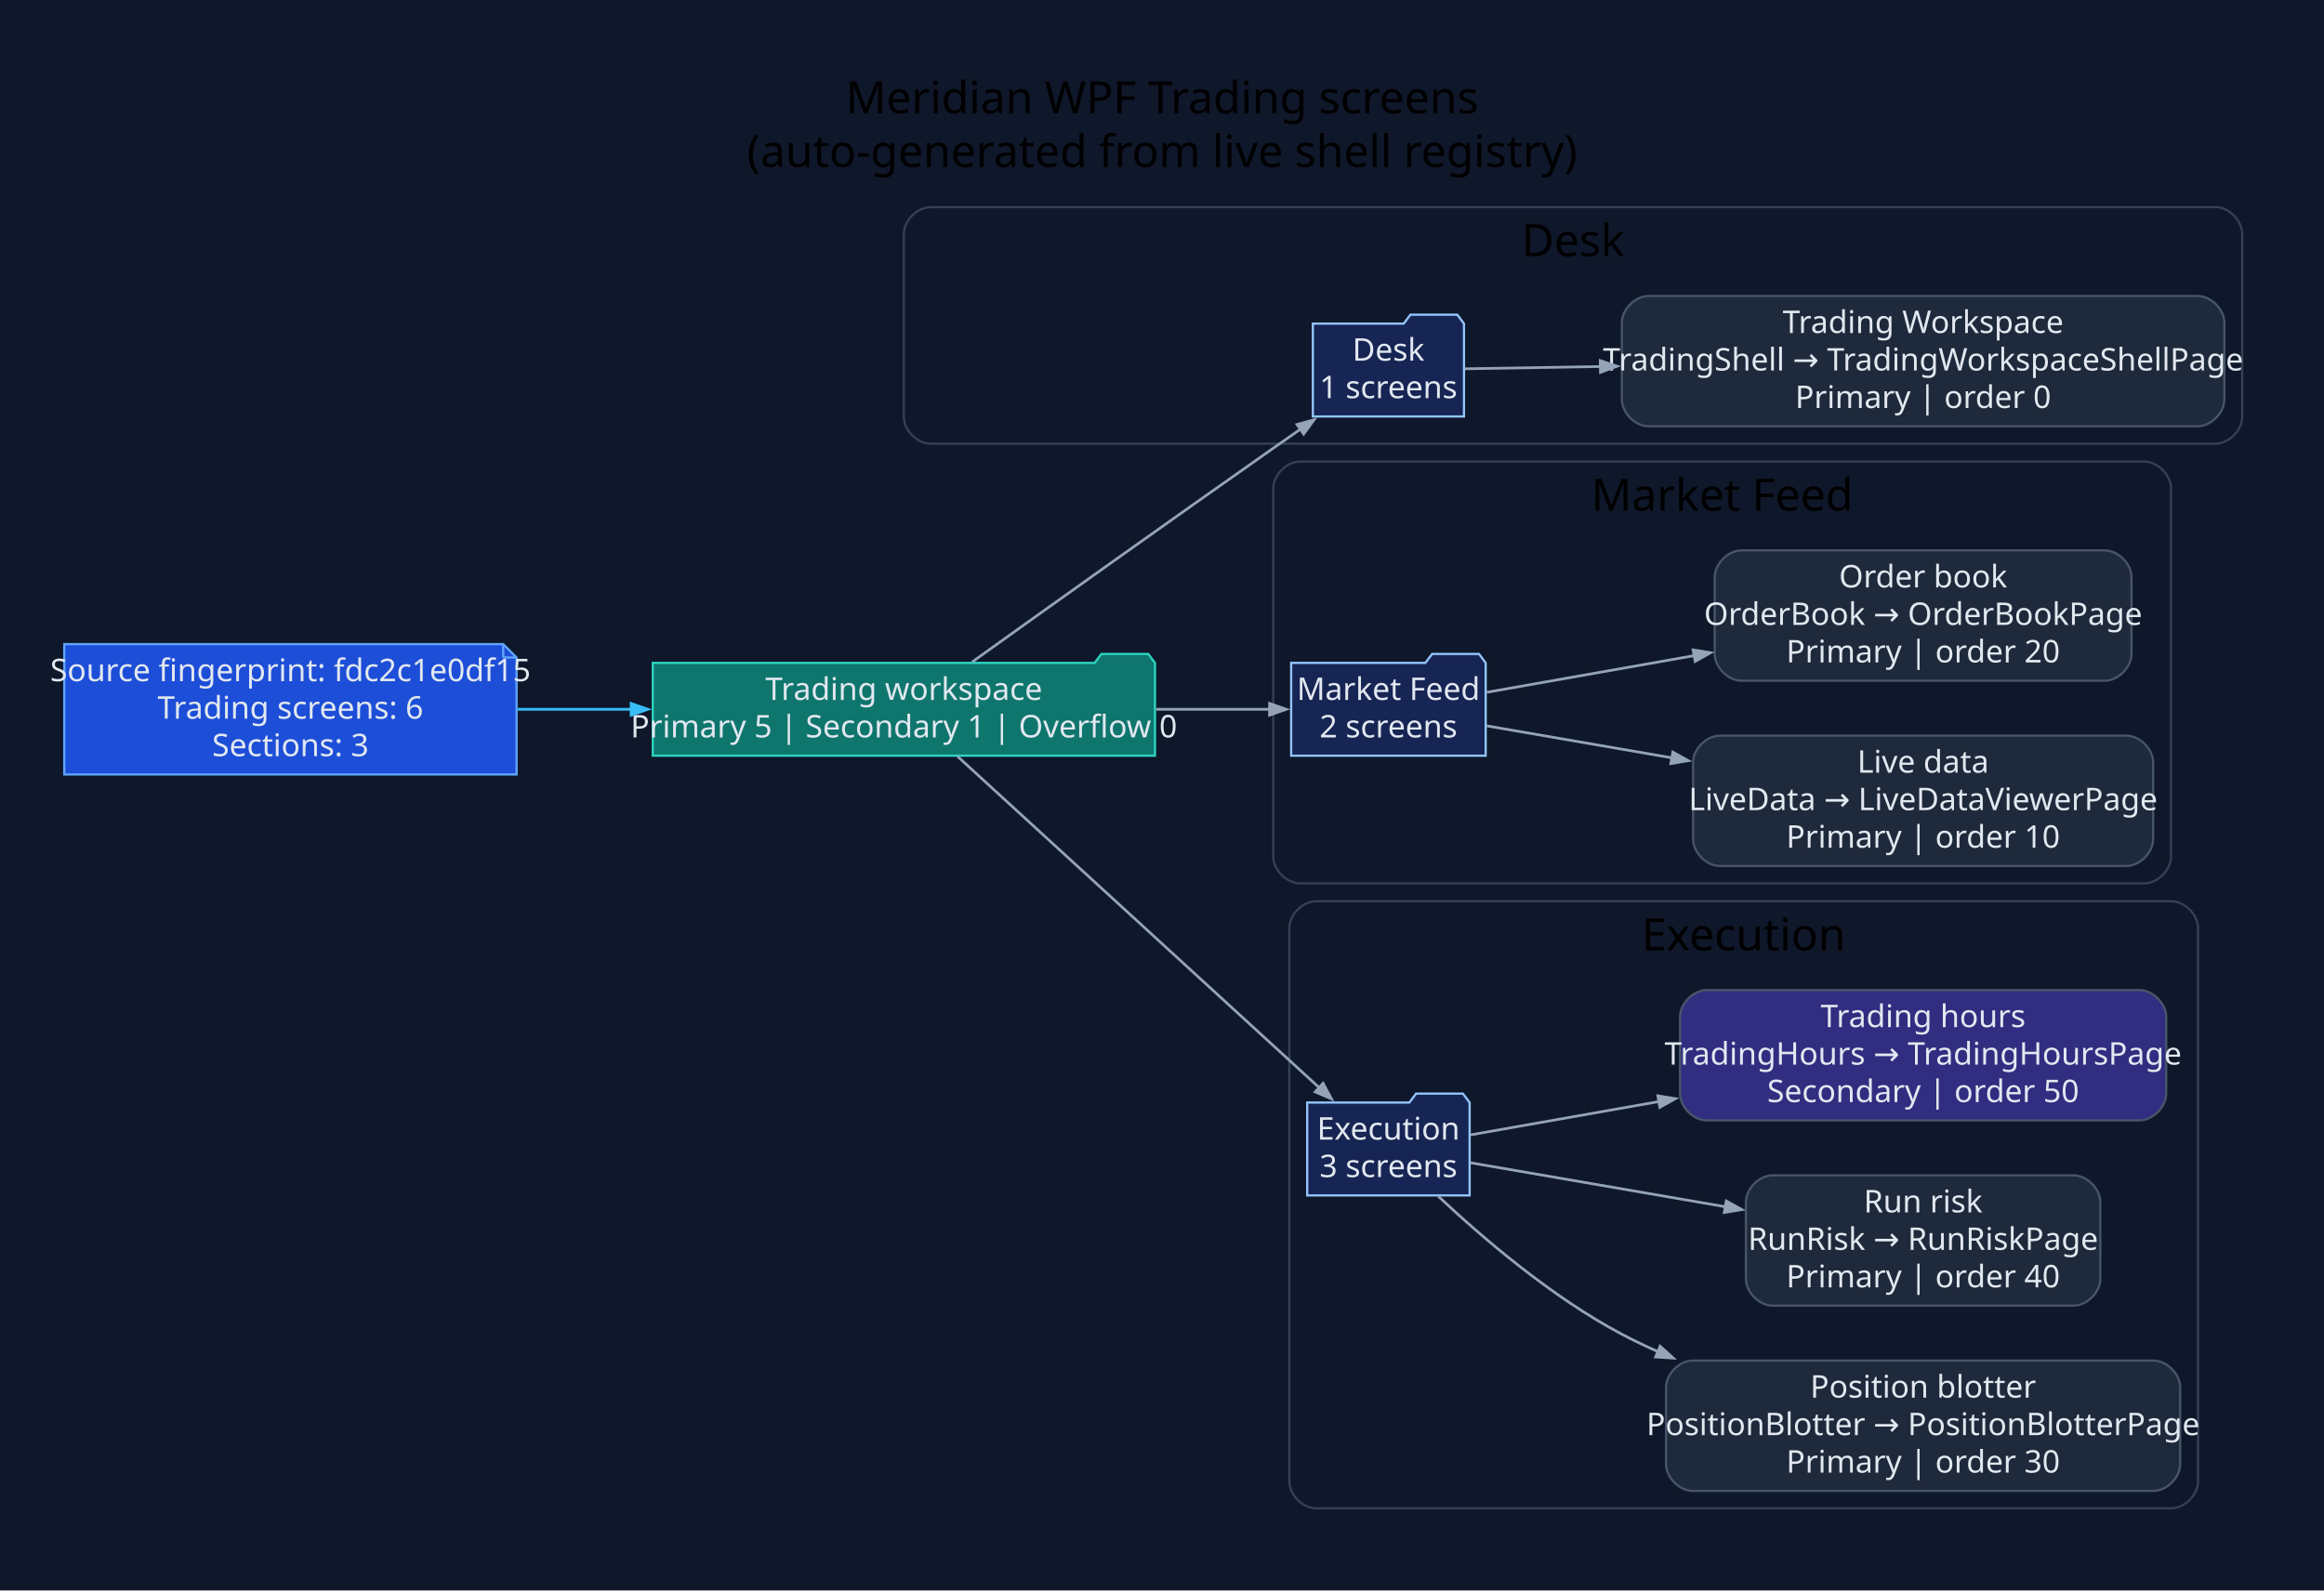
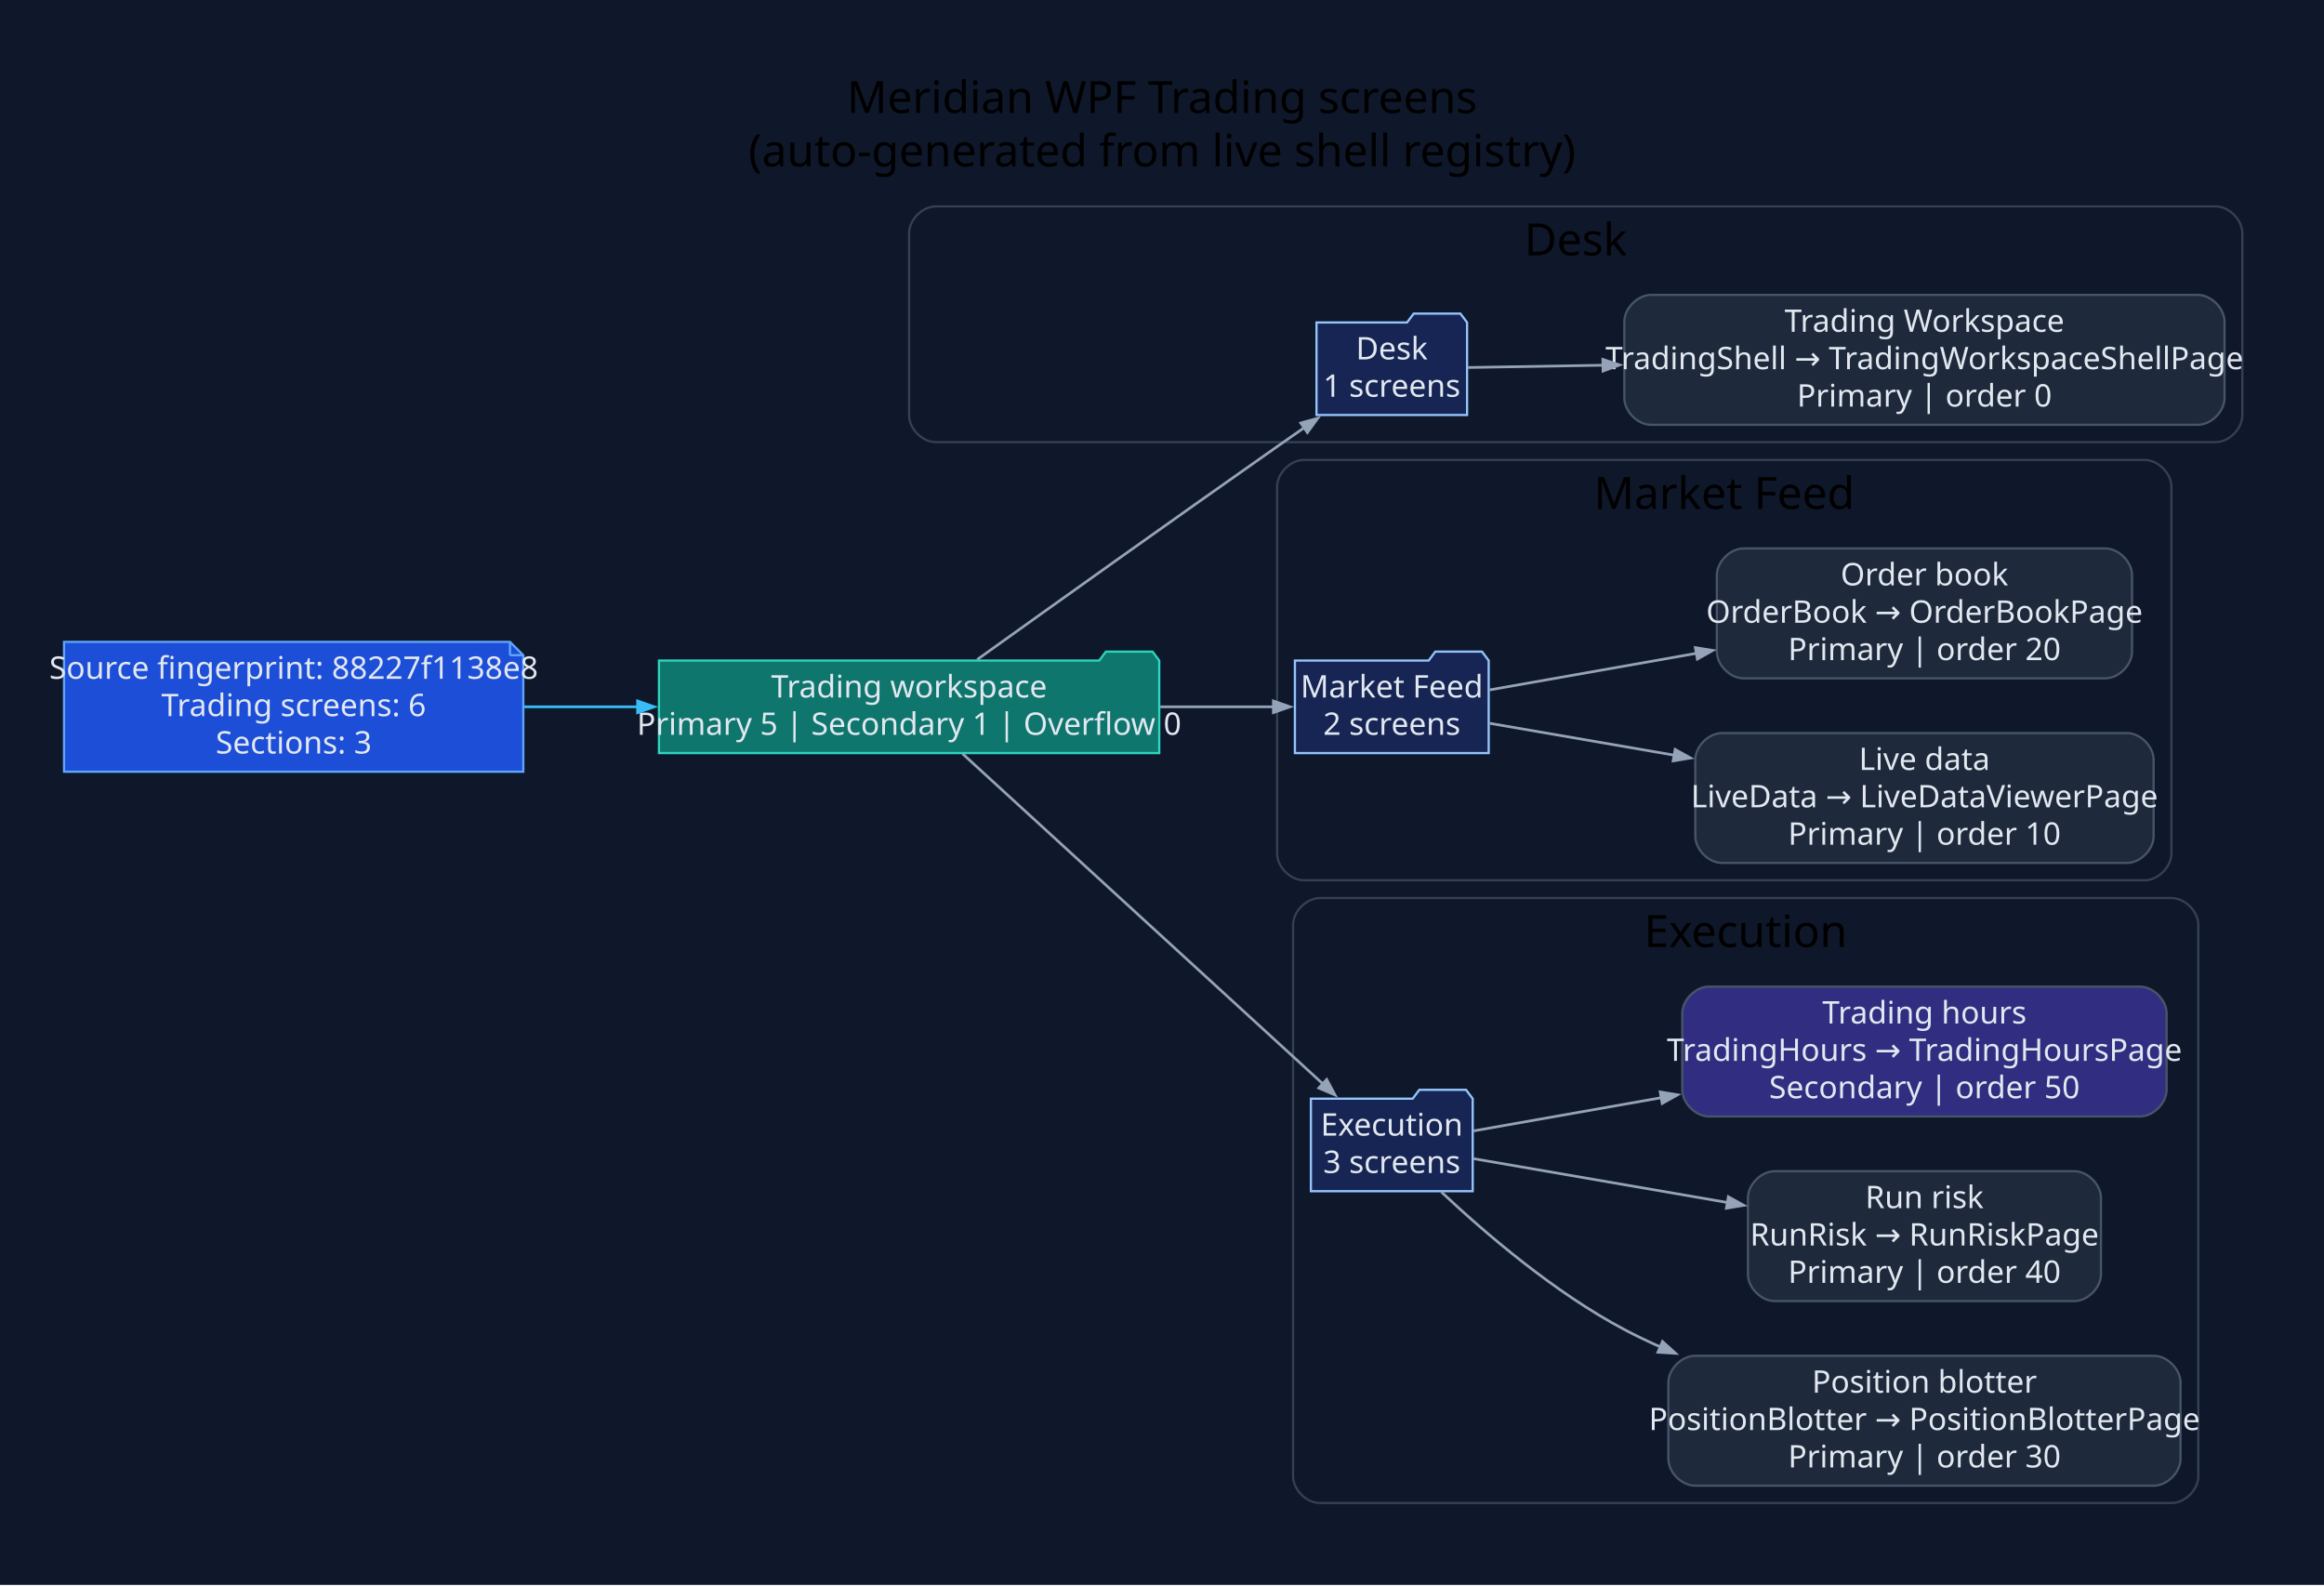
- <svg xmlns="http://www.w3.org/2000/svg" width="1041pt" height="713pt" viewBox="0.00 0.00 1041.00 713.00">
+ <svg xmlns="http://www.w3.org/2000/svg" width="1045pt" height="713pt" viewBox="0.00 0.00 1045.00 713.00">
  <g id="graph0" class="graph" transform="scale(1 1) rotate(0) translate(28.8 683.8)">
-     <polygon fill="#0f172a" stroke="none" points="-28.8,28.8 -28.8,-683.8 1012.36,-683.8 1012.36,28.8 -28.8,28.8" />
-     <text xml:space="preserve" text-anchor="middle" x="491.78" y="-633" font-family="Segoe UI" font-size="20.00">Meridian WPF Trading screens</text>
-     <text xml:space="preserve" text-anchor="middle" x="491.78" y="-609" font-family="Segoe UI" font-size="20.00">(auto-generated from live shell registry)</text>
+     <polygon fill="#0f172a" stroke="none" points="-28.8,28.8 -28.8,-683.8 1016.27,-683.8 1016.27,28.8 -28.8,28.8" />
+     <text xml:space="preserve" text-anchor="middle" x="493.74" y="-633" font-family="Segoe UI" font-size="20.00">Meridian WPF Trading screens</text>
+     <text xml:space="preserve" text-anchor="middle" x="493.74" y="-609" font-family="Segoe UI" font-size="20.00">(auto-generated from live shell registry)</text>
    <g id="clust1" class="cluster">
-       <path fill="#0f172a" stroke="#334155" d="M388.07,-485C388.07,-485 963.56,-485 963.56,-485 969.56,-485 975.56,-491 975.56,-497 975.56,-497 975.56,-579 975.56,-579 975.56,-585 969.56,-591 963.56,-591 963.56,-591 388.07,-591 388.07,-591 382.07,-591 376.07,-585 376.07,-579 376.07,-579 376.07,-497 376.07,-497 376.07,-491 382.07,-485 388.07,-485" />
-       <text xml:space="preserve" text-anchor="middle" x="675.82" y="-569" font-family="Segoe UI" font-size="20.00">Desk</text>
+       <path fill="#0f172a" stroke="#334155" d="M391.98,-485C391.98,-485 967.47,-485 967.47,-485 973.47,-485 979.47,-491 979.47,-497 979.47,-497 979.47,-579 979.47,-579 979.47,-585 973.47,-591 967.47,-591 967.47,-591 391.98,-591 391.98,-591 385.98,-591 379.98,-585 379.98,-579 379.98,-579 379.98,-497 379.98,-497 379.98,-491 385.98,-485 391.98,-485" />
+       <text xml:space="preserve" text-anchor="middle" x="679.73" y="-569" font-family="Segoe UI" font-size="20.00">Desk</text>
    </g>
    <g id="clust2" class="cluster">
-       <path fill="#0f172a" stroke="#334155" d="M553.55,-288C553.55,-288 931.67,-288 931.67,-288 937.67,-288 943.67,-294 943.67,-300 943.67,-300 943.67,-465 943.67,-465 943.67,-471 937.67,-477 931.67,-477 931.67,-477 553.55,-477 553.55,-477 547.55,-477 541.55,-471 541.55,-465 541.55,-465 541.55,-300 541.55,-300 541.55,-294 547.55,-288 553.55,-288" />
-       <text xml:space="preserve" text-anchor="middle" x="742.61" y="-455" font-family="Segoe UI" font-size="20.00">Market Feed</text>
+       <path fill="#0f172a" stroke="#334155" d="M557.46,-288C557.46,-288 935.58,-288 935.58,-288 941.58,-288 947.58,-294 947.58,-300 947.58,-300 947.58,-465 947.58,-465 947.58,-471 941.58,-477 935.58,-477 935.58,-477 557.46,-477 557.46,-477 551.46,-477 545.46,-471 545.46,-465 545.46,-465 545.46,-300 545.46,-300 545.46,-294 551.46,-288 557.46,-288" />
+       <text xml:space="preserve" text-anchor="middle" x="746.52" y="-455" font-family="Segoe UI" font-size="20.00">Market Feed</text>
    </g>
    <g id="clust3" class="cluster">
-       <path fill="#0f172a" stroke="#334155" d="M560.74,-8C560.74,-8 943.77,-8 943.77,-8 949.77,-8 955.77,-14 955.77,-20 955.77,-20 955.77,-268 955.77,-268 955.77,-274 949.77,-280 943.77,-280 943.77,-280 560.74,-280 560.74,-280 554.74,-280 548.74,-274 548.74,-268 548.74,-268 548.74,-20 548.74,-20 548.74,-14 554.74,-8 560.74,-8" />
-       <text xml:space="preserve" text-anchor="middle" x="752.25" y="-258" font-family="Segoe UI" font-size="20.00">Execution</text>
+       <path fill="#0f172a" stroke="#334155" d="M564.65,-8C564.65,-8 947.68,-8 947.68,-8 953.68,-8 959.68,-14 959.68,-20 959.68,-20 959.68,-268 959.68,-268 959.68,-274 953.68,-280 947.68,-280 947.68,-280 564.65,-280 564.65,-280 558.65,-280 552.65,-274 552.65,-268 552.65,-268 552.65,-20 552.65,-20 552.65,-14 558.65,-8 564.65,-8" />
+       <text xml:space="preserve" text-anchor="middle" x="756.16" y="-258" font-family="Segoe UI" font-size="20.00">Execution</text>
    </g>
    <g id="node1" class="node">
-       <polygon fill="#1d4ed8" stroke="#60a5fa" points="196.6,-395.2 0,-395.2 0,-336.8 202.6,-336.8 202.6,-389.2 196.6,-395.2" />
-       <polyline fill="none" stroke="#60a5fa" points="196.6,-395.2 196.6,-389.2" />
-       <polyline fill="none" stroke="#60a5fa" points="202.6,-389.2 196.6,-389.2" />
-       <text xml:space="preserve" text-anchor="middle" x="101.3" y="-378.6" font-family="Segoe UI" font-size="14.00" fill="#e2e8f0">Source fingerprint: fdc2c1e0df15</text>
-       <text xml:space="preserve" text-anchor="middle" x="101.3" y="-361.8" font-family="Segoe UI" font-size="14.00" fill="#e2e8f0">Trading screens: 6</text>
-       <text xml:space="preserve" text-anchor="middle" x="101.3" y="-345" font-family="Segoe UI" font-size="14.00" fill="#e2e8f0">Sections: 3</text>
+       <polygon fill="#1d4ed8" stroke="#60a5fa" points="200.51,-395.2 0,-395.2 0,-336.8 206.51,-336.8 206.51,-389.2 200.51,-395.2" />
+       <polyline fill="none" stroke="#60a5fa" points="200.51,-395.2 200.51,-389.2" />
+       <polyline fill="none" stroke="#60a5fa" points="206.51,-389.2 200.51,-389.2" />
+       <text xml:space="preserve" text-anchor="middle" x="103.26" y="-378.6" font-family="Segoe UI" font-size="14.00" fill="#e2e8f0">Source fingerprint: 88227f1138e8</text>
+       <text xml:space="preserve" text-anchor="middle" x="103.26" y="-361.8" font-family="Segoe UI" font-size="14.00" fill="#e2e8f0">Trading screens: 6</text>
+       <text xml:space="preserve" text-anchor="middle" x="103.26" y="-345" font-family="Segoe UI" font-size="14.00" fill="#e2e8f0">Sections: 3</text>
    </g>
    <g id="node2" class="node">
-       <polygon fill="#0f766e" stroke="#2dd4bf" points="488.55,-386.8 485.55,-390.8 464.55,-390.8 461.55,-386.8 263.6,-386.8 263.6,-345.2 488.55,-345.2 488.55,-386.8" />
-       <text xml:space="preserve" text-anchor="middle" x="376.07" y="-370.2" font-family="Segoe UI" font-size="14.00" fill="#e2e8f0">Trading workspace</text>
-       <text xml:space="preserve" text-anchor="middle" x="376.07" y="-353.4" font-family="Segoe UI" font-size="14.00" fill="#e2e8f0">Primary 5 | Secondary 1 | Overflow 0</text>
+       <polygon fill="#0f766e" stroke="#2dd4bf" points="492.46,-386.8 489.46,-390.8 468.46,-390.8 465.46,-386.8 267.51,-386.8 267.51,-345.2 492.46,-345.2 492.46,-386.8" />
+       <text xml:space="preserve" text-anchor="middle" x="379.98" y="-370.2" font-family="Segoe UI" font-size="14.00" fill="#e2e8f0">Trading workspace</text>
+       <text xml:space="preserve" text-anchor="middle" x="379.98" y="-353.4" font-family="Segoe UI" font-size="14.00" fill="#e2e8f0">Primary 5 | Secondary 1 | Overflow 0</text>
    </g>
    <g id="edge1" class="edge">
-       <path fill="none" stroke="#38bdf8" stroke-width="1.2" d="M203.1,-366C219.77,-366 237.2,-366 254.3,-366" />
-       <polygon fill="#38bdf8" stroke="#38bdf8" stroke-width="1.2" points="253.9,-368.63 261.4,-366 253.9,-363.38 253.9,-368.63" />
+       <path fill="none" stroke="#38bdf8" stroke-width="1.2" d="M206.94,-366C223.69,-366 241.16,-366 258.29,-366" />
+       <polygon fill="#38bdf8" stroke="#38bdf8" stroke-width="1.2" points="257.89,-368.63 265.39,-366 257.89,-363.38 257.89,-368.63" />
    </g>
    <g id="node3" class="node">
-       <polygon fill="#172554" stroke="#93c5fd" points="626.97,-538.8 623.97,-542.8 602.97,-542.8 599.97,-538.8 559.27,-538.8 559.27,-497.2 626.97,-497.2 626.97,-538.8" />
-       <text xml:space="preserve" text-anchor="middle" x="593.12" y="-522.2" font-family="Segoe UI" font-size="14.00" fill="#e2e8f0">Desk</text>
-       <text xml:space="preserve" text-anchor="middle" x="593.12" y="-505.4" font-family="Segoe UI" font-size="14.00" fill="#e2e8f0">1 screens</text>
+       <polygon fill="#172554" stroke="#93c5fd" points="630.88,-538.8 627.88,-542.8 606.88,-542.8 603.88,-538.8 563.18,-538.8 563.18,-497.2 630.88,-497.2 630.88,-538.8" />
+       <text xml:space="preserve" text-anchor="middle" x="597.03" y="-522.2" font-family="Segoe UI" font-size="14.00" fill="#e2e8f0">Desk</text>
+       <text xml:space="preserve" text-anchor="middle" x="597.03" y="-505.4" font-family="Segoe UI" font-size="14.00" fill="#e2e8f0">1 screens</text>
    </g>
    <g id="edge2" class="edge">
-       <path fill="none" stroke="#94a3b8" stroke-width="1.2" d="M406.71,-387.25C439.57,-410.78 494.22,-449.79 541.55,-483 545.54,-485.8 549.71,-488.71 553.87,-491.61" />
-       <polygon fill="#94a3b8" stroke="#94a3b8" stroke-width="1.2" points="552.17,-493.62 559.83,-495.74 555.16,-489.31 552.17,-493.62" />
+       <path fill="none" stroke="#94a3b8" stroke-width="1.2" d="M410.62,-387.25C443.48,-410.78 498.13,-449.79 545.46,-483 549.45,-485.8 553.62,-488.71 557.78,-491.61" />
+       <polygon fill="#94a3b8" stroke="#94a3b8" stroke-width="1.2" points="556.08,-493.62 563.74,-495.74 559.07,-489.31 556.08,-493.62" />
    </g>
    <g id="node5" class="node">
-       <polygon fill="#172554" stroke="#93c5fd" points="636.69,-386.8 633.69,-390.8 612.69,-390.8 609.69,-386.8 549.55,-386.8 549.55,-345.2 636.69,-345.2 636.69,-386.8" />
-       <text xml:space="preserve" text-anchor="middle" x="593.12" y="-370.2" font-family="Segoe UI" font-size="14.00" fill="#e2e8f0">Market Feed</text>
-       <text xml:space="preserve" text-anchor="middle" x="593.12" y="-353.4" font-family="Segoe UI" font-size="14.00" fill="#e2e8f0">2 screens</text>
+       <polygon fill="#172554" stroke="#93c5fd" points="640.6,-386.8 637.6,-390.8 616.6,-390.8 613.6,-386.8 553.46,-386.8 553.46,-345.2 640.6,-345.2 640.6,-386.8" />
+       <text xml:space="preserve" text-anchor="middle" x="597.03" y="-370.2" font-family="Segoe UI" font-size="14.00" fill="#e2e8f0">Market Feed</text>
+       <text xml:space="preserve" text-anchor="middle" x="597.03" y="-353.4" font-family="Segoe UI" font-size="14.00" fill="#e2e8f0">2 screens</text>
    </g>
    <g id="edge4" class="edge">
-       <path fill="none" stroke="#94a3b8" stroke-width="1.2" d="M489.01,-366C506.92,-366 524.67,-366 540.27,-366" />
-       <polygon fill="#94a3b8" stroke="#94a3b8" stroke-width="1.2" points="539.87,-368.63 547.37,-366 539.87,-363.38 539.87,-368.63" />
+       <path fill="none" stroke="#94a3b8" stroke-width="1.2" d="M492.92,-366C510.83,-366 528.58,-366 544.18,-366" />
+       <polygon fill="#94a3b8" stroke="#94a3b8" stroke-width="1.2" points="543.78,-368.63 551.28,-366 543.78,-363.38 543.78,-368.63" />
    </g>
    <g id="node8" class="node">
-       <polygon fill="#172554" stroke="#93c5fd" points="629.5,-189.8 626.5,-193.8 605.5,-193.8 602.5,-189.8 556.74,-189.8 556.74,-148.2 629.5,-148.2 629.5,-189.8" />
-       <text xml:space="preserve" text-anchor="middle" x="593.12" y="-173.2" font-family="Segoe UI" font-size="14.00" fill="#e2e8f0">Execution</text>
-       <text xml:space="preserve" text-anchor="middle" x="593.12" y="-156.4" font-family="Segoe UI" font-size="14.00" fill="#e2e8f0">3 screens</text>
+       <polygon fill="#172554" stroke="#93c5fd" points="633.41,-189.8 630.41,-193.8 609.41,-193.8 606.41,-189.8 560.65,-189.8 560.65,-148.2 633.41,-148.2 633.41,-189.8" />
+       <text xml:space="preserve" text-anchor="middle" x="597.03" y="-173.2" font-family="Segoe UI" font-size="14.00" fill="#e2e8f0">Execution</text>
+       <text xml:space="preserve" text-anchor="middle" x="597.03" y="-156.4" font-family="Segoe UI" font-size="14.00" fill="#e2e8f0">3 screens</text>
    </g>
    <g id="edge7" class="edge">
-       <path fill="none" stroke="#94a3b8" stroke-width="1.2" d="M400.09,-344.92C439.27,-309.02 518.91,-236.06 562.3,-196.31" />
-       <polygon fill="#94a3b8" stroke="#94a3b8" stroke-width="1.2" points="563.85,-198.46 567.61,-191.46 560.3,-194.59 563.85,-198.46" />
+       <path fill="none" stroke="#94a3b8" stroke-width="1.2" d="M404,-344.92C443.18,-309.02 522.82,-236.06 566.21,-196.31" />
+       <polygon fill="#94a3b8" stroke="#94a3b8" stroke-width="1.2" points="567.76,-198.46 571.52,-191.46 564.21,-194.59 567.76,-198.46" />
    </g>
    <g id="node4" class="node">
-       <path fill="#1e293b" stroke="#475569" d="M955.56,-551.2C955.56,-551.2 709.69,-551.2 709.69,-551.2 703.69,-551.2 697.69,-545.2 697.69,-539.2 697.69,-539.2 697.69,-504.8 697.69,-504.8 697.69,-498.8 703.69,-492.8 709.69,-492.8 709.69,-492.8 955.56,-492.8 955.56,-492.8 961.56,-492.8 967.56,-498.8 967.56,-504.8 967.56,-504.8 967.56,-539.2 967.56,-539.2 967.56,-545.2 961.56,-551.2 955.56,-551.2" />
-       <text xml:space="preserve" text-anchor="middle" x="832.63" y="-534.6" font-family="Segoe UI" font-size="14.00" fill="#e2e8f0">Trading Workspace</text>
-       <text xml:space="preserve" text-anchor="middle" x="832.63" y="-517.8" font-family="Segoe UI" font-size="14.00" fill="#e2e8f0">TradingShell → TradingWorkspaceShellPage</text>
-       <text xml:space="preserve" text-anchor="middle" x="832.63" y="-501" font-family="Segoe UI" font-size="14.00" fill="#e2e8f0">Primary | order 0</text>
+       <path fill="#1e293b" stroke="#475569" d="M959.47,-551.2C959.47,-551.2 713.6,-551.2 713.6,-551.2 707.6,-551.2 701.6,-545.2 701.6,-539.2 701.6,-539.2 701.6,-504.8 701.6,-504.8 701.6,-498.8 707.6,-492.8 713.6,-492.8 713.6,-492.8 959.47,-492.8 959.47,-492.8 965.47,-492.8 971.47,-498.8 971.47,-504.8 971.47,-504.8 971.47,-539.2 971.47,-539.2 971.47,-545.2 965.47,-551.2 959.47,-551.2" />
+       <text xml:space="preserve" text-anchor="middle" x="836.54" y="-534.6" font-family="Segoe UI" font-size="14.00" fill="#e2e8f0">Trading Workspace</text>
+       <text xml:space="preserve" text-anchor="middle" x="836.54" y="-517.8" font-family="Segoe UI" font-size="14.00" fill="#e2e8f0">TradingShell → TradingWorkspaceShellPage</text>
+       <text xml:space="preserve" text-anchor="middle" x="836.54" y="-501" font-family="Segoe UI" font-size="14.00" fill="#e2e8f0">Primary | order 0</text>
    </g>
    <g id="edge3" class="edge">
-       <path fill="none" stroke="#94a3b8" stroke-width="1.2" d="M627.39,-518.56C644.07,-518.84 665.54,-519.2 688.26,-519.59" />
-       <polygon fill="#94a3b8" stroke="#94a3b8" stroke-width="1.2" points="688.01,-522.21 695.56,-519.71 688.1,-516.96 688.01,-522.21" />
+       <path fill="none" stroke="#94a3b8" stroke-width="1.2" d="M631.3,-518.56C647.98,-518.84 669.45,-519.2 692.18,-519.59" />
+       <polygon fill="#94a3b8" stroke="#94a3b8" stroke-width="1.2" points="691.92,-522.21 699.47,-519.71 692.01,-516.96 691.92,-522.21" />
    </g>
    <g id="node6" class="node">
-       <path fill="#1e293b" stroke="#475569" d="M923.67,-354.2C923.67,-354.2 741.59,-354.2 741.59,-354.2 735.59,-354.2 729.59,-348.2 729.59,-342.2 729.59,-342.2 729.59,-307.8 729.59,-307.8 729.59,-301.8 735.59,-295.8 741.59,-295.8 741.59,-295.8 923.67,-295.8 923.67,-295.8 929.67,-295.8 935.67,-301.8 935.67,-307.8 935.67,-307.8 935.67,-342.2 935.67,-342.2 935.67,-348.2 929.67,-354.2 923.67,-354.2" />
-       <text xml:space="preserve" text-anchor="middle" x="832.63" y="-337.6" font-family="Segoe UI" font-size="14.00" fill="#e2e8f0">Live data</text>
-       <text xml:space="preserve" text-anchor="middle" x="832.63" y="-320.8" font-family="Segoe UI" font-size="14.00" fill="#e2e8f0">LiveData → LiveDataViewerPage</text>
-       <text xml:space="preserve" text-anchor="middle" x="832.63" y="-304" font-family="Segoe UI" font-size="14.00" fill="#e2e8f0">Primary | order 10</text>
+       <path fill="#1e293b" stroke="#475569" d="M927.58,-354.2C927.58,-354.2 745.5,-354.2 745.5,-354.2 739.5,-354.2 733.5,-348.2 733.5,-342.2 733.5,-342.2 733.5,-307.8 733.5,-307.8 733.5,-301.8 739.5,-295.8 745.5,-295.8 745.5,-295.8 927.58,-295.8 927.58,-295.8 933.58,-295.8 939.58,-301.8 939.58,-307.8 939.58,-307.8 939.58,-342.2 939.58,-342.2 939.58,-348.2 933.58,-354.2 927.58,-354.2" />
+       <text xml:space="preserve" text-anchor="middle" x="836.54" y="-337.6" font-family="Segoe UI" font-size="14.00" fill="#e2e8f0">Live data</text>
+       <text xml:space="preserve" text-anchor="middle" x="836.54" y="-320.8" font-family="Segoe UI" font-size="14.00" fill="#e2e8f0">LiveData → LiveDataViewerPage</text>
+       <text xml:space="preserve" text-anchor="middle" x="836.54" y="-304" font-family="Segoe UI" font-size="14.00" fill="#e2e8f0">Primary | order 10</text>
    </g>
    <g id="edge5" class="edge">
-       <path fill="none" stroke="#94a3b8" stroke-width="1.2" d="M637.13,-358.58C660.51,-354.54 690.61,-349.34 720.12,-344.25" />
-       <polygon fill="#94a3b8" stroke="#94a3b8" stroke-width="1.2" points="720.52,-346.84 727.46,-342.98 719.62,-341.67 720.52,-346.84" />
+       <path fill="none" stroke="#94a3b8" stroke-width="1.2" d="M641.04,-358.58C664.42,-354.54 694.52,-349.34 724.03,-344.25" />
+       <polygon fill="#94a3b8" stroke="#94a3b8" stroke-width="1.2" points="724.43,-346.84 731.37,-342.98 723.53,-341.67 724.43,-346.84" />
    </g>
    <g id="node7" class="node">
-       <path fill="#1e293b" stroke="#475569" d="M913.97,-437.2C913.97,-437.2 751.28,-437.2 751.28,-437.2 745.28,-437.2 739.28,-431.2 739.28,-425.2 739.28,-425.2 739.28,-390.8 739.28,-390.8 739.28,-384.8 745.28,-378.8 751.28,-378.8 751.28,-378.8 913.97,-378.8 913.97,-378.8 919.97,-378.8 925.97,-384.8 925.97,-390.8 925.97,-390.8 925.97,-425.2 925.97,-425.2 925.97,-431.2 919.97,-437.2 913.97,-437.2" />
-       <text xml:space="preserve" text-anchor="middle" x="832.63" y="-420.6" font-family="Segoe UI" font-size="14.00" fill="#e2e8f0">Order book</text>
-       <text xml:space="preserve" text-anchor="middle" x="832.63" y="-403.8" font-family="Segoe UI" font-size="14.00" fill="#e2e8f0">OrderBook → OrderBookPage</text>
-       <text xml:space="preserve" text-anchor="middle" x="832.63" y="-387" font-family="Segoe UI" font-size="14.00" fill="#e2e8f0">Primary | order 20</text>
+       <path fill="#1e293b" stroke="#475569" d="M917.88,-437.2C917.88,-437.2 755.19,-437.2 755.19,-437.2 749.19,-437.2 743.19,-431.2 743.19,-425.2 743.19,-425.2 743.19,-390.8 743.19,-390.8 743.19,-384.8 749.19,-378.8 755.19,-378.8 755.19,-378.8 917.88,-378.8 917.88,-378.8 923.88,-378.8 929.88,-384.8 929.88,-390.8 929.88,-390.8 929.88,-425.2 929.88,-425.2 929.88,-431.2 923.88,-437.2 917.88,-437.2" />
+       <text xml:space="preserve" text-anchor="middle" x="836.54" y="-420.6" font-family="Segoe UI" font-size="14.00" fill="#e2e8f0">Order book</text>
+       <text xml:space="preserve" text-anchor="middle" x="836.54" y="-403.8" font-family="Segoe UI" font-size="14.00" fill="#e2e8f0">OrderBook → OrderBookPage</text>
+       <text xml:space="preserve" text-anchor="middle" x="836.54" y="-387" font-family="Segoe UI" font-size="14.00" fill="#e2e8f0">Primary | order 20</text>
    </g>
    <g id="edge6" class="edge">
-       <path fill="none" stroke="#94a3b8" stroke-width="1.2" d="M637.13,-373.61C663.16,-378.21 697.51,-384.28 730.1,-390.05" />
-       <polygon fill="#94a3b8" stroke="#94a3b8" stroke-width="1.2" points="729.61,-392.62 737.45,-391.35 730.52,-387.46 729.61,-392.62" />
+       <path fill="none" stroke="#94a3b8" stroke-width="1.2" d="M641.04,-373.61C667.07,-378.21 701.42,-384.28 734.01,-390.05" />
+       <polygon fill="#94a3b8" stroke="#94a3b8" stroke-width="1.2" points="733.52,-392.62 741.36,-391.35 734.43,-387.46 733.52,-392.62" />
    </g>
    <g id="node9" class="node">
-       <path fill="#1e293b" stroke="#475569" d="M935.77,-74.2C935.77,-74.2 729.48,-74.2 729.48,-74.2 723.48,-74.2 717.48,-68.2 717.48,-62.2 717.48,-62.2 717.48,-27.8 717.48,-27.8 717.48,-21.8 723.48,-15.8 729.48,-15.8 729.48,-15.8 935.77,-15.8 935.77,-15.8 941.77,-15.8 947.77,-21.8 947.77,-27.8 947.77,-27.8 947.77,-62.2 947.77,-62.2 947.77,-68.2 941.77,-74.2 935.77,-74.2" />
-       <text xml:space="preserve" text-anchor="middle" x="832.63" y="-57.6" font-family="Segoe UI" font-size="14.00" fill="#e2e8f0">Position blotter</text>
-       <text xml:space="preserve" text-anchor="middle" x="832.63" y="-40.8" font-family="Segoe UI" font-size="14.00" fill="#e2e8f0">PositionBlotter → PositionBlotterPage</text>
-       <text xml:space="preserve" text-anchor="middle" x="832.63" y="-24" font-family="Segoe UI" font-size="14.00" fill="#e2e8f0">Primary | order 30</text>
+       <path fill="#1e293b" stroke="#475569" d="M939.68,-74.2C939.68,-74.2 733.39,-74.2 733.39,-74.2 727.39,-74.2 721.39,-68.2 721.39,-62.2 721.39,-62.2 721.39,-27.8 721.39,-27.8 721.39,-21.8 727.39,-15.8 733.39,-15.8 733.39,-15.8 939.68,-15.8 939.68,-15.8 945.68,-15.8 951.68,-21.8 951.68,-27.8 951.68,-27.8 951.68,-62.2 951.68,-62.2 951.68,-68.2 945.68,-74.2 939.68,-74.2" />
+       <text xml:space="preserve" text-anchor="middle" x="836.54" y="-57.6" font-family="Segoe UI" font-size="14.00" fill="#e2e8f0">Position blotter</text>
+       <text xml:space="preserve" text-anchor="middle" x="836.54" y="-40.8" font-family="Segoe UI" font-size="14.00" fill="#e2e8f0">PositionBlotter → PositionBlotterPage</text>
+       <text xml:space="preserve" text-anchor="middle" x="836.54" y="-24" font-family="Segoe UI" font-size="14.00" fill="#e2e8f0">Primary | order 30</text>
    </g>
    <g id="edge8" class="edge">
-       <path fill="none" stroke="#94a3b8" stroke-width="1.2" d="M615.4,-147.87C635.21,-129.25 666.32,-102.59 697.69,-86 702.96,-83.21 708.45,-80.58 714.07,-78.11" />
-       <polygon fill="#94a3b8" stroke="#94a3b8" stroke-width="1.2" points="714.83,-80.64 720.72,-75.3 712.79,-75.8 714.83,-80.64" />
+       <path fill="none" stroke="#94a3b8" stroke-width="1.2" d="M619.31,-147.87C639.12,-129.25 670.23,-102.59 701.6,-86 706.87,-83.21 712.36,-80.58 717.98,-78.11" />
+       <polygon fill="#94a3b8" stroke="#94a3b8" stroke-width="1.2" points="718.74,-80.64 724.63,-75.3 716.7,-75.8 718.74,-80.64" />
    </g>
    <g id="node10" class="node">
-       <path fill="#1e293b" stroke="#475569" d="M900,-157.2C900,-157.2 765.26,-157.2 765.26,-157.2 759.26,-157.2 753.26,-151.2 753.26,-145.2 753.26,-145.2 753.26,-110.8 753.26,-110.8 753.26,-104.8 759.26,-98.8 765.26,-98.8 765.26,-98.8 900,-98.8 900,-98.8 906,-98.8 912,-104.8 912,-110.8 912,-110.8 912,-145.2 912,-145.2 912,-151.2 906,-157.2 900,-157.2" />
-       <text xml:space="preserve" text-anchor="middle" x="832.63" y="-140.6" font-family="Segoe UI" font-size="14.00" fill="#e2e8f0">Run risk</text>
-       <text xml:space="preserve" text-anchor="middle" x="832.63" y="-123.8" font-family="Segoe UI" font-size="14.00" fill="#e2e8f0">RunRisk → RunRiskPage</text>
-       <text xml:space="preserve" text-anchor="middle" x="832.63" y="-107" font-family="Segoe UI" font-size="14.00" fill="#e2e8f0">Primary | order 40</text>
+       <path fill="#1e293b" stroke="#475569" d="M903.91,-157.2C903.91,-157.2 769.17,-157.2 769.17,-157.2 763.17,-157.2 757.17,-151.2 757.17,-145.2 757.17,-145.2 757.17,-110.8 757.17,-110.8 757.17,-104.8 763.17,-98.8 769.17,-98.8 769.17,-98.8 903.91,-98.8 903.91,-98.8 909.91,-98.8 915.91,-104.8 915.91,-110.8 915.91,-110.8 915.91,-145.2 915.91,-145.2 915.91,-151.2 909.91,-157.2 903.91,-157.2" />
+       <text xml:space="preserve" text-anchor="middle" x="836.54" y="-140.6" font-family="Segoe UI" font-size="14.00" fill="#e2e8f0">Run risk</text>
+       <text xml:space="preserve" text-anchor="middle" x="836.54" y="-123.8" font-family="Segoe UI" font-size="14.00" fill="#e2e8f0">RunRisk → RunRiskPage</text>
+       <text xml:space="preserve" text-anchor="middle" x="836.54" y="-107" font-family="Segoe UI" font-size="14.00" fill="#e2e8f0">Primary | order 40</text>
    </g>
    <g id="edge9" class="edge">
-       <path fill="none" stroke="#94a3b8" stroke-width="1.2" d="M629.93,-162.82C660.17,-157.6 704.74,-149.9 744.3,-143.07" />
-       <polygon fill="#94a3b8" stroke="#94a3b8" stroke-width="1.2" points="744.45,-145.71 751.39,-141.85 743.56,-140.54 744.45,-145.71" />
+       <path fill="none" stroke="#94a3b8" stroke-width="1.2" d="M633.84,-162.82C664.08,-157.6 708.65,-149.9 748.21,-143.07" />
+       <polygon fill="#94a3b8" stroke="#94a3b8" stroke-width="1.2" points="748.36,-145.71 755.3,-141.85 747.47,-140.54 748.36,-145.71" />
    </g>
    <g id="node11" class="node">
-       <path fill="#312e81" stroke="#475569" d="M929.52,-240.2C929.52,-240.2 735.73,-240.2 735.73,-240.2 729.73,-240.2 723.73,-234.2 723.73,-228.2 723.73,-228.2 723.73,-193.8 723.73,-193.8 723.73,-187.8 729.73,-181.8 735.73,-181.8 735.73,-181.8 929.52,-181.8 929.52,-181.8 935.52,-181.8 941.52,-187.8 941.52,-193.8 941.52,-193.8 941.52,-228.2 941.52,-228.2 941.52,-234.2 935.52,-240.2 929.52,-240.2" />
-       <text xml:space="preserve" text-anchor="middle" x="832.63" y="-223.6" font-family="Segoe UI" font-size="14.00" fill="#e2e8f0">Trading hours</text>
-       <text xml:space="preserve" text-anchor="middle" x="832.63" y="-206.8" font-family="Segoe UI" font-size="14.00" fill="#e2e8f0">TradingHours → TradingHoursPage</text>
-       <text xml:space="preserve" text-anchor="middle" x="832.63" y="-190" font-family="Segoe UI" font-size="14.00" fill="#e2e8f0">Secondary | order 50</text>
+       <path fill="#312e81" stroke="#475569" d="M933.43,-240.2C933.43,-240.2 739.64,-240.2 739.64,-240.2 733.64,-240.2 727.64,-234.2 727.64,-228.2 727.64,-228.2 727.64,-193.8 727.64,-193.8 727.64,-187.8 733.64,-181.8 739.64,-181.8 739.64,-181.8 933.43,-181.8 933.43,-181.8 939.43,-181.8 945.43,-187.8 945.43,-193.8 945.43,-193.8 945.43,-228.2 945.43,-228.2 945.43,-234.2 939.43,-240.2 933.43,-240.2" />
+       <text xml:space="preserve" text-anchor="middle" x="836.54" y="-223.6" font-family="Segoe UI" font-size="14.00" fill="#e2e8f0">Trading hours</text>
+       <text xml:space="preserve" text-anchor="middle" x="836.54" y="-206.8" font-family="Segoe UI" font-size="14.00" fill="#e2e8f0">TradingHours → TradingHoursPage</text>
+       <text xml:space="preserve" text-anchor="middle" x="836.54" y="-190" font-family="Segoe UI" font-size="14.00" fill="#e2e8f0">Secondary | order 50</text>
    </g>
    <g id="edge10" class="edge">
-       <path fill="none" stroke="#94a3b8" stroke-width="1.2" d="M629.93,-175.33C652.7,-179.36 683.58,-184.82 714.34,-190.26" />
-       <polygon fill="#94a3b8" stroke="#94a3b8" stroke-width="1.2" points="713.8,-192.83 721.64,-191.55 714.71,-187.66 713.8,-192.83" />
+       <path fill="none" stroke="#94a3b8" stroke-width="1.2" d="M633.84,-175.33C656.61,-179.36 687.49,-184.82 718.25,-190.26" />
+       <polygon fill="#94a3b8" stroke="#94a3b8" stroke-width="1.2" points="717.71,-192.83 725.55,-191.55 718.62,-187.66 717.71,-192.83" />
    </g>
  </g>
</svg>
